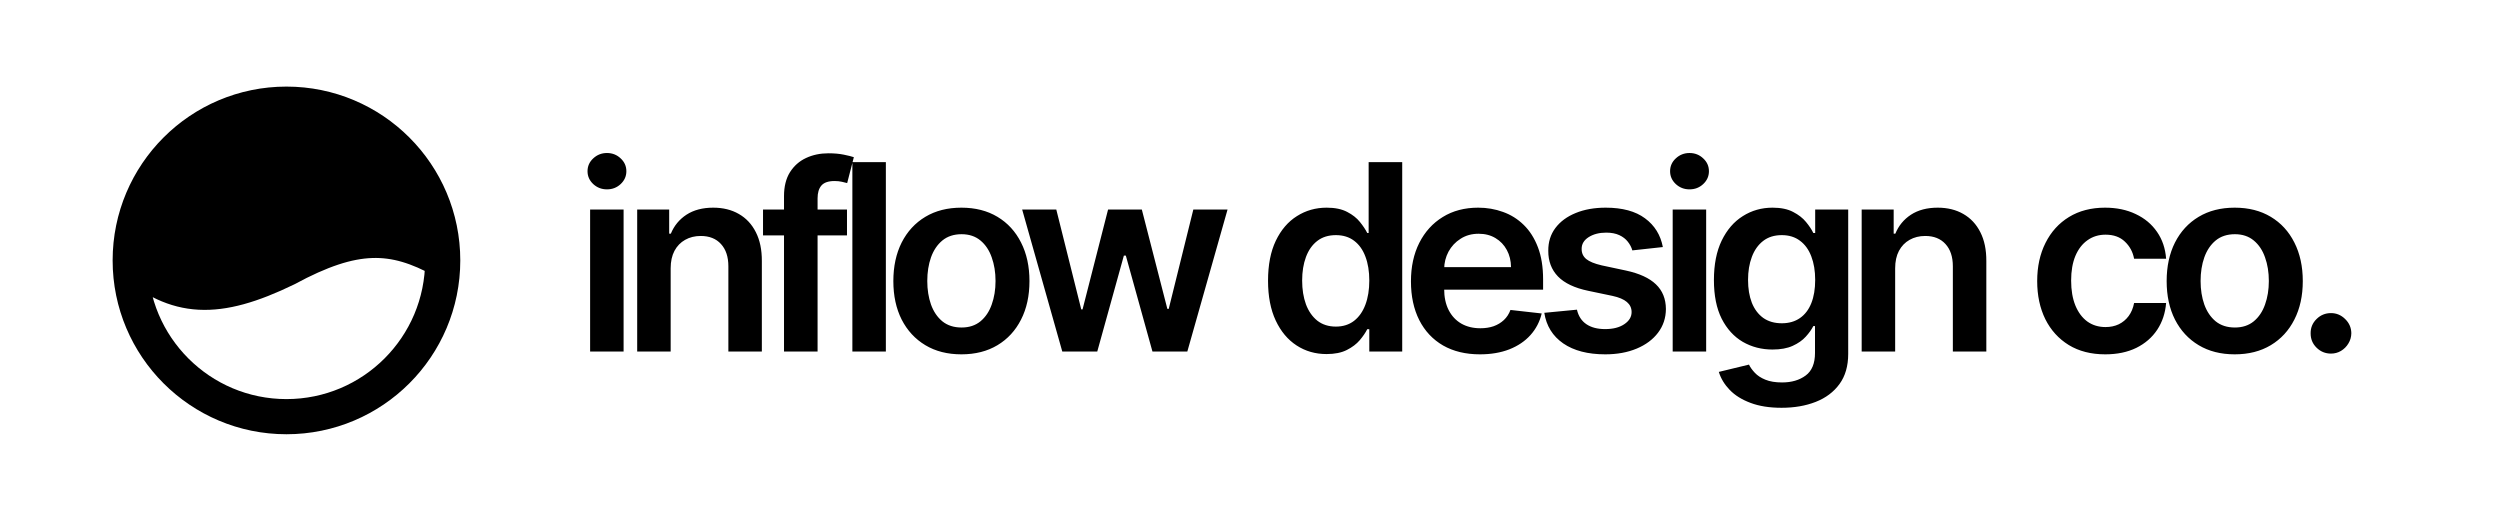
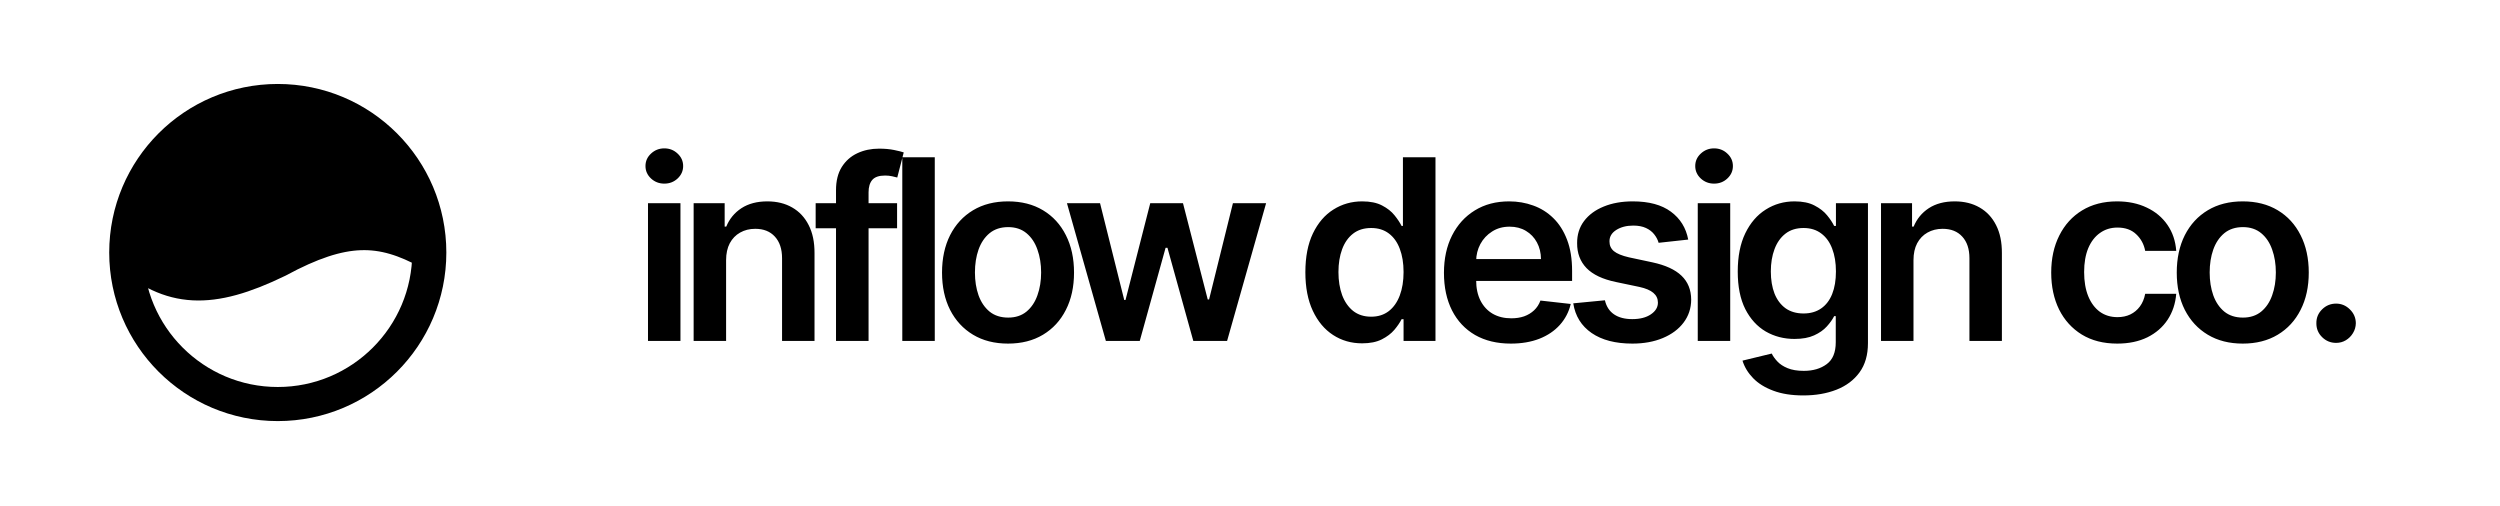
- <svg xmlns="http://www.w3.org/2000/svg" width="192" height="40" viewBox="0 0 192 40" fill="none">
+ <svg xmlns="http://www.w3.org/2000/svg" width="198" height="40" viewBox="0 0 198 40" fill="none">
  <path d="M22 8C15.373 8 10 13.373 10 20C13.54 23.059 16.64 23.234 22 20.631C27.253 17.789 30.193 17.911 34 20C34 13.373 28.627 8 22 8Z" fill="black" />
  <path d="M34 20C34 26.627 28.627 32 22 32C15.373 32 10 26.627 10 20M34 20C34 13.373 28.627 8 22 8C15.373 8 10 13.373 10 20M34 20C30.193 17.911 27.253 17.789 22 20.631C16.64 23.234 13.54 23.059 10 20" stroke="black" stroke-width="2.7" stroke-linecap="round" />
-   <path d="M45.321 27V16.091H47.892V27H45.321ZM46.614 14.543C46.206 14.543 45.856 14.408 45.562 14.138C45.269 13.863 45.122 13.534 45.122 13.151C45.122 12.762 45.269 12.433 45.562 12.163C45.856 11.889 46.206 11.751 46.614 11.751C47.026 11.751 47.376 11.889 47.665 12.163C47.958 12.433 48.105 12.762 48.105 13.151C48.105 13.534 47.958 13.863 47.665 14.138C47.376 14.408 47.026 14.543 46.614 14.543ZM51.507 20.608V27H48.936V16.091H51.393V17.945H51.521C51.772 17.334 52.172 16.849 52.721 16.489C53.275 16.129 53.959 15.949 54.774 15.949C55.527 15.949 56.183 16.11 56.741 16.432C57.305 16.754 57.74 17.22 58.048 17.831C58.361 18.442 58.514 19.183 58.51 20.054V27H55.939V20.452C55.939 19.723 55.749 19.152 55.37 18.74C54.996 18.328 54.478 18.122 53.815 18.122C53.365 18.122 52.965 18.222 52.615 18.421C52.269 18.615 51.997 18.896 51.798 19.266C51.604 19.635 51.507 20.082 51.507 20.608ZM65.049 16.091V18.079H58.6V16.091H65.049ZM60.212 27V15.061C60.212 14.327 60.364 13.716 60.667 13.229C60.975 12.741 61.386 12.376 61.903 12.135C62.419 11.893 62.992 11.773 63.621 11.773C64.067 11.773 64.462 11.808 64.808 11.879C65.153 11.95 65.409 12.014 65.575 12.071L65.063 14.06C64.954 14.027 64.817 13.993 64.651 13.96C64.486 13.922 64.301 13.903 64.097 13.903C63.619 13.903 63.281 14.019 63.082 14.251C62.888 14.479 62.79 14.805 62.79 15.232V27H60.212ZM68.034 12.454V27H65.462V12.454H68.034ZM73.836 27.213C72.77 27.213 71.847 26.979 71.066 26.51C70.285 26.041 69.679 25.385 69.248 24.543C68.822 23.7 68.609 22.715 68.609 21.588C68.609 20.461 68.822 19.474 69.248 18.626C69.679 17.779 70.285 17.121 71.066 16.652C71.847 16.183 72.77 15.949 73.836 15.949C74.901 15.949 75.824 16.183 76.606 16.652C77.387 17.121 77.991 17.779 78.417 18.626C78.848 19.474 79.063 20.461 79.063 21.588C79.063 22.715 78.848 23.7 78.417 24.543C77.991 25.385 77.387 26.041 76.606 26.51C75.824 26.979 74.901 27.213 73.836 27.213ZM73.85 25.153C74.428 25.153 74.911 24.995 75.299 24.678C75.687 24.356 75.976 23.925 76.165 23.385C76.359 22.845 76.457 22.244 76.457 21.581C76.457 20.913 76.359 20.31 76.165 19.77C75.976 19.225 75.687 18.792 75.299 18.47C74.911 18.148 74.428 17.987 73.85 17.987C73.258 17.987 72.766 18.148 72.373 18.47C71.984 18.792 71.693 19.225 71.499 19.77C71.31 20.31 71.215 20.913 71.215 21.581C71.215 22.244 71.31 22.845 71.499 23.385C71.693 23.925 71.984 24.356 72.373 24.678C72.766 24.995 73.258 25.153 73.85 25.153ZM81.584 27L78.502 16.091H81.123L83.04 23.761H83.14L85.1 16.091H87.692L89.652 23.719H89.759L91.648 16.091H94.276L91.186 27H88.509L86.463 19.628H86.314L84.269 27H81.584ZM101.88 27.192C101.023 27.192 100.256 26.972 99.579 26.531C98.902 26.091 98.367 25.452 97.974 24.614C97.581 23.776 97.385 22.758 97.385 21.56C97.385 20.348 97.583 19.325 97.981 18.491C98.384 17.653 98.926 17.021 99.608 16.595C100.289 16.164 101.049 15.949 101.887 15.949C102.527 15.949 103.052 16.058 103.464 16.276C103.876 16.489 104.203 16.747 104.444 17.05C104.686 17.348 104.873 17.63 105.005 17.895H105.112V12.454H107.69V27H105.162V25.281H105.005C104.873 25.546 104.681 25.828 104.43 26.126C104.179 26.42 103.848 26.671 103.436 26.879C103.024 27.088 102.505 27.192 101.88 27.192ZM102.598 25.082C103.142 25.082 103.606 24.936 103.99 24.642C104.373 24.344 104.664 23.93 104.863 23.399C105.062 22.869 105.162 22.251 105.162 21.546C105.162 20.84 105.062 20.227 104.863 19.706C104.669 19.185 104.38 18.78 103.997 18.491C103.618 18.203 103.152 18.058 102.598 18.058C102.025 18.058 101.546 18.207 101.163 18.506C100.779 18.804 100.491 19.216 100.296 19.741C100.102 20.267 100.005 20.868 100.005 21.546C100.005 22.227 100.102 22.836 100.296 23.371C100.495 23.901 100.787 24.32 101.17 24.628C101.558 24.931 102.034 25.082 102.598 25.082ZM113.659 27.213C112.565 27.213 111.621 26.986 110.825 26.531C110.035 26.072 109.426 25.423 109 24.585C108.574 23.742 108.361 22.75 108.361 21.609C108.361 20.487 108.574 19.502 109 18.655C109.431 17.803 110.032 17.14 110.804 16.666C111.576 16.188 112.483 15.949 113.524 15.949C114.197 15.949 114.831 16.058 115.428 16.276C116.029 16.489 116.559 16.82 117.019 17.27C117.483 17.72 117.847 18.293 118.112 18.989C118.377 19.68 118.51 20.504 118.51 21.46V22.249H109.568V20.516H116.046C116.041 20.023 115.934 19.585 115.726 19.202C115.518 18.813 115.226 18.508 114.852 18.285C114.483 18.063 114.052 17.952 113.56 17.952C113.034 17.952 112.573 18.079 112.175 18.335C111.777 18.586 111.467 18.918 111.244 19.329C111.027 19.737 110.915 20.184 110.911 20.672V22.185C110.911 22.819 111.027 23.364 111.259 23.818C111.491 24.268 111.815 24.614 112.232 24.855C112.648 25.092 113.136 25.21 113.695 25.21C114.069 25.21 114.407 25.158 114.71 25.054C115.013 24.945 115.276 24.787 115.499 24.578C115.721 24.37 115.889 24.112 116.003 23.804L118.403 24.074C118.252 24.708 117.963 25.262 117.537 25.736C117.116 26.204 116.576 26.569 115.918 26.829C115.26 27.085 114.507 27.213 113.659 27.213ZM127.707 18.974L125.363 19.23C125.297 18.993 125.181 18.771 125.015 18.562C124.854 18.354 124.637 18.186 124.362 18.058C124.087 17.93 123.751 17.866 123.354 17.866C122.819 17.866 122.369 17.983 122.004 18.215C121.644 18.447 121.467 18.747 121.471 19.116C121.467 19.434 121.583 19.692 121.819 19.891C122.061 20.09 122.459 20.253 123.013 20.381L124.873 20.778C125.906 21.001 126.673 21.354 127.175 21.837C127.681 22.32 127.937 22.952 127.942 23.733C127.937 24.419 127.736 25.026 127.338 25.551C126.945 26.072 126.398 26.479 125.697 26.773C124.997 27.066 124.192 27.213 123.283 27.213C121.947 27.213 120.872 26.934 120.058 26.375C119.244 25.812 118.758 25.028 118.602 24.024L121.109 23.783C121.223 24.275 121.464 24.647 121.834 24.898C122.203 25.149 122.684 25.274 123.275 25.274C123.886 25.274 124.376 25.149 124.746 24.898C125.12 24.647 125.307 24.337 125.307 23.967C125.307 23.655 125.186 23.397 124.944 23.193C124.708 22.99 124.338 22.833 123.837 22.724L121.976 22.334C120.929 22.116 120.155 21.749 119.653 21.233C119.151 20.712 118.903 20.054 118.908 19.259C118.903 18.586 119.085 18.004 119.454 17.511C119.828 17.014 120.347 16.631 121.01 16.361C121.677 16.086 122.447 15.949 123.318 15.949C124.596 15.949 125.603 16.221 126.337 16.766C127.075 17.31 127.532 18.046 127.707 18.974ZM128.462 27V16.091H131.033V27H128.462ZM129.754 14.543C129.347 14.543 128.997 14.408 128.703 14.138C128.41 13.863 128.263 13.534 128.263 13.151C128.263 12.762 128.41 12.433 128.703 12.163C128.997 11.889 129.347 11.751 129.754 11.751C130.166 11.751 130.517 11.889 130.805 12.163C131.099 12.433 131.246 12.762 131.246 13.151C131.246 13.534 131.099 13.863 130.805 14.138C130.517 14.408 130.166 14.543 129.754 14.543ZM136.821 31.318C135.898 31.318 135.104 31.193 134.442 30.942C133.779 30.695 133.246 30.364 132.844 29.947C132.441 29.531 132.162 29.069 132.005 28.562L134.321 28.001C134.425 28.215 134.576 28.425 134.775 28.634C134.974 28.847 135.242 29.022 135.578 29.159C135.919 29.301 136.347 29.372 136.863 29.372C137.593 29.372 138.196 29.195 138.675 28.84C139.153 28.489 139.392 27.912 139.392 27.107V25.04H139.264C139.131 25.305 138.937 25.577 138.682 25.857C138.431 26.136 138.097 26.37 137.68 26.56C137.268 26.749 136.75 26.844 136.125 26.844C135.287 26.844 134.527 26.647 133.845 26.254C133.168 25.857 132.628 25.265 132.226 24.479C131.828 23.688 131.629 22.698 131.629 21.51C131.629 20.312 131.828 19.301 132.226 18.477C132.628 17.649 133.17 17.021 133.852 16.595C134.534 16.164 135.294 15.949 136.132 15.949C136.771 15.949 137.297 16.058 137.709 16.276C138.125 16.489 138.457 16.747 138.703 17.05C138.949 17.348 139.136 17.63 139.264 17.895H139.406V16.091H141.942V27.178C141.942 28.11 141.719 28.882 141.274 29.493C140.829 30.104 140.22 30.561 139.449 30.864C138.677 31.167 137.801 31.318 136.821 31.318ZM136.842 24.827C137.387 24.827 137.851 24.694 138.234 24.429C138.618 24.164 138.909 23.783 139.108 23.285C139.307 22.788 139.406 22.192 139.406 21.496C139.406 20.809 139.307 20.208 139.108 19.692C138.914 19.176 138.625 18.776 138.241 18.491C137.862 18.203 137.396 18.058 136.842 18.058C136.269 18.058 135.791 18.207 135.407 18.506C135.024 18.804 134.735 19.213 134.541 19.734C134.347 20.25 134.25 20.838 134.25 21.496C134.25 22.163 134.347 22.748 134.541 23.25C134.74 23.747 135.031 24.135 135.415 24.415C135.803 24.689 136.279 24.827 136.842 24.827ZM145.548 20.608V27H142.976V16.091H145.434V17.945H145.562C145.813 17.334 146.213 16.849 146.762 16.489C147.316 16.129 148 15.949 148.815 15.949C149.567 15.949 150.223 16.11 150.782 16.432C151.345 16.754 151.781 17.22 152.089 17.831C152.401 18.442 152.555 19.183 152.55 20.054V27H149.979V20.452C149.979 19.723 149.79 19.152 149.411 18.74C149.037 18.328 148.519 18.122 147.856 18.122C147.406 18.122 147.006 18.222 146.655 18.421C146.31 18.615 146.038 18.896 145.839 19.266C145.645 19.635 145.548 20.082 145.548 20.608ZM161.683 27.213C160.594 27.213 159.659 26.974 158.878 26.496C158.102 26.017 157.503 25.357 157.081 24.514C156.665 23.667 156.456 22.691 156.456 21.588C156.456 20.48 156.669 19.502 157.095 18.655C157.522 17.803 158.123 17.14 158.899 16.666C159.681 16.188 160.604 15.949 161.669 15.949C162.555 15.949 163.338 16.112 164.02 16.439C164.707 16.761 165.254 17.218 165.661 17.81C166.068 18.397 166.3 19.083 166.357 19.869H163.899C163.8 19.344 163.563 18.906 163.189 18.555C162.82 18.2 162.325 18.023 161.705 18.023C161.179 18.023 160.718 18.165 160.32 18.449C159.922 18.728 159.612 19.131 159.389 19.656C159.172 20.182 159.063 20.812 159.063 21.546C159.063 22.289 159.172 22.928 159.389 23.463C159.607 23.993 159.913 24.403 160.306 24.692C160.703 24.976 161.17 25.118 161.705 25.118C162.084 25.118 162.422 25.047 162.72 24.905C163.023 24.758 163.277 24.547 163.48 24.273C163.684 23.998 163.824 23.664 163.899 23.271H166.357C166.295 24.043 166.068 24.727 165.675 25.324C165.282 25.916 164.747 26.38 164.07 26.716C163.393 27.047 162.597 27.213 161.683 27.213ZM171.626 27.213C170.561 27.213 169.638 26.979 168.857 26.51C168.075 26.041 167.469 25.385 167.038 24.543C166.612 23.7 166.399 22.715 166.399 21.588C166.399 20.461 166.612 19.474 167.038 18.626C167.469 17.779 168.075 17.121 168.857 16.652C169.638 16.183 170.561 15.949 171.626 15.949C172.692 15.949 173.615 16.183 174.396 16.652C175.178 17.121 175.781 17.779 176.207 18.626C176.638 19.474 176.854 20.461 176.854 21.588C176.854 22.715 176.638 23.7 176.207 24.543C175.781 25.385 175.178 26.041 174.396 26.51C173.615 26.979 172.692 27.213 171.626 27.213ZM171.641 25.153C172.218 25.153 172.701 24.995 173.089 24.678C173.478 24.356 173.767 23.925 173.956 23.385C174.15 22.845 174.247 22.244 174.247 21.581C174.247 20.913 174.15 20.31 173.956 19.77C173.767 19.225 173.478 18.792 173.089 18.47C172.701 18.148 172.218 17.987 171.641 17.987C171.049 17.987 170.556 18.148 170.163 18.47C169.775 18.792 169.484 19.225 169.29 19.77C169.1 20.31 169.006 20.913 169.006 21.581C169.006 22.244 169.1 22.845 169.29 23.385C169.484 23.925 169.775 24.356 170.163 24.678C170.556 24.995 171.049 25.153 171.641 25.153ZM179.02 27.156C178.589 27.156 178.219 27.005 177.912 26.702C177.604 26.399 177.452 26.029 177.457 25.594C177.452 25.168 177.604 24.803 177.912 24.5C178.219 24.197 178.589 24.046 179.02 24.046C179.436 24.046 179.799 24.197 180.106 24.5C180.419 24.803 180.577 25.168 180.582 25.594C180.577 25.883 180.502 26.145 180.355 26.382C180.213 26.619 180.023 26.808 179.787 26.95C179.555 27.088 179.299 27.156 179.02 27.156Z" fill="black" />
+   <path d="M51.321 27V16.091H53.892V27H51.321ZM52.614 14.543C52.206 14.543 51.856 14.408 51.562 14.138C51.269 13.863 51.122 13.534 51.122 13.151C51.122 12.762 51.269 12.433 51.562 12.163C51.856 11.889 52.206 11.751 52.614 11.751C53.026 11.751 53.376 11.889 53.665 12.163C53.958 12.433 54.105 12.762 54.105 13.151C54.105 13.534 53.958 13.863 53.665 14.138C53.376 14.408 53.026 14.543 52.614 14.543ZM57.507 20.608V27H54.936V16.091H57.393V17.945H57.521C57.772 17.334 58.172 16.849 58.721 16.489C59.275 16.129 59.959 15.949 60.774 15.949C61.527 15.949 62.183 16.11 62.741 16.432C63.305 16.754 63.74 17.22 64.048 17.831C64.361 18.442 64.514 19.183 64.51 20.054V27H61.939V20.452C61.939 19.723 61.749 19.152 61.37 18.74C60.996 18.328 60.478 18.122 59.815 18.122C59.365 18.122 58.965 18.222 58.615 18.421C58.269 18.615 57.997 18.896 57.798 19.266C57.604 19.635 57.507 20.082 57.507 20.608ZM71.049 16.091V18.079H64.6V16.091H71.049ZM66.212 27V15.061C66.212 14.327 66.364 13.716 66.667 13.229C66.975 12.741 67.386 12.376 67.903 12.135C68.419 11.893 68.992 11.773 69.621 11.773C70.067 11.773 70.462 11.808 70.808 11.879C71.153 11.95 71.409 12.014 71.575 12.071L71.063 14.06C70.954 14.027 70.817 13.993 70.651 13.96C70.486 13.922 70.301 13.903 70.097 13.903C69.619 13.903 69.281 14.019 69.082 14.251C68.888 14.479 68.79 14.805 68.79 15.232V27H66.212ZM74.034 12.454V27H71.462V12.454H74.034ZM79.836 27.213C78.77 27.213 77.847 26.979 77.066 26.51C76.285 26.041 75.679 25.385 75.248 24.543C74.822 23.7 74.609 22.715 74.609 21.588C74.609 20.461 74.822 19.474 75.248 18.626C75.679 17.779 76.285 17.121 77.066 16.652C77.847 16.183 78.77 15.949 79.836 15.949C80.901 15.949 81.824 16.183 82.606 16.652C83.387 17.121 83.991 17.779 84.417 18.626C84.848 19.474 85.063 20.461 85.063 21.588C85.063 22.715 84.848 23.7 84.417 24.543C83.991 25.385 83.387 26.041 82.606 26.51C81.824 26.979 80.901 27.213 79.836 27.213ZM79.85 25.153C80.428 25.153 80.911 24.995 81.299 24.678C81.687 24.356 81.976 23.925 82.165 23.385C82.359 22.845 82.457 22.244 82.457 21.581C82.457 20.913 82.359 20.31 82.165 19.77C81.976 19.225 81.687 18.792 81.299 18.47C80.911 18.148 80.428 17.987 79.85 17.987C79.258 17.987 78.766 18.148 78.373 18.47C77.984 18.792 77.693 19.225 77.499 19.77C77.31 20.31 77.215 20.913 77.215 21.581C77.215 22.244 77.31 22.845 77.499 23.385C77.693 23.925 77.984 24.356 78.373 24.678C78.766 24.995 79.258 25.153 79.85 25.153ZM87.584 27L84.502 16.091H87.123L89.04 23.761H89.14L91.1 16.091H93.692L95.652 23.719H95.759L97.648 16.091H100.276L97.186 27H94.509L92.463 19.628H92.314L90.269 27H87.584ZM107.88 27.192C107.023 27.192 106.256 26.972 105.579 26.531C104.902 26.091 104.367 25.452 103.974 24.614C103.581 23.776 103.385 22.758 103.385 21.56C103.385 20.348 103.583 19.325 103.981 18.491C104.384 17.653 104.926 17.021 105.608 16.595C106.289 16.164 107.049 15.949 107.887 15.949C108.527 15.949 109.052 16.058 109.464 16.276C109.876 16.489 110.203 16.747 110.444 17.05C110.686 17.348 110.873 17.63 111.005 17.895H111.112V12.454H113.69V27H111.162V25.281H111.005C110.873 25.546 110.681 25.828 110.43 26.126C110.179 26.42 109.848 26.671 109.436 26.879C109.024 27.088 108.505 27.192 107.88 27.192ZM108.598 25.082C109.142 25.082 109.606 24.936 109.99 24.642C110.373 24.344 110.664 23.93 110.863 23.399C111.062 22.869 111.162 22.251 111.162 21.546C111.162 20.84 111.062 20.227 110.863 19.706C110.669 19.185 110.38 18.78 109.997 18.491C109.618 18.203 109.152 18.058 108.598 18.058C108.025 18.058 107.546 18.207 107.163 18.506C106.779 18.804 106.491 19.216 106.296 19.741C106.102 20.267 106.005 20.868 106.005 21.546C106.005 22.227 106.102 22.836 106.296 23.371C106.495 23.901 106.787 24.32 107.17 24.628C107.558 24.931 108.034 25.082 108.598 25.082ZM119.659 27.213C118.565 27.213 117.621 26.986 116.825 26.531C116.035 26.072 115.426 25.423 115 24.585C114.574 23.742 114.361 22.75 114.361 21.609C114.361 20.487 114.574 19.502 115 18.655C115.431 17.803 116.032 17.14 116.804 16.666C117.576 16.188 118.483 15.949 119.524 15.949C120.197 15.949 120.831 16.058 121.428 16.276C122.029 16.489 122.559 16.82 123.019 17.27C123.483 17.72 123.847 18.293 124.112 18.989C124.377 19.68 124.51 20.504 124.51 21.46V22.249H115.568V20.516H122.046C122.041 20.023 121.934 19.585 121.726 19.202C121.518 18.813 121.226 18.508 120.852 18.285C120.483 18.063 120.052 17.952 119.56 17.952C119.034 17.952 118.573 18.079 118.175 18.335C117.777 18.586 117.467 18.918 117.244 19.329C117.027 19.737 116.915 20.184 116.911 20.672V22.185C116.911 22.819 117.027 23.364 117.259 23.818C117.491 24.268 117.815 24.614 118.232 24.855C118.648 25.092 119.136 25.21 119.695 25.21C120.069 25.21 120.407 25.158 120.71 25.054C121.013 24.945 121.276 24.787 121.499 24.578C121.721 24.37 121.889 24.112 122.003 23.804L124.403 24.074C124.252 24.708 123.963 25.262 123.537 25.736C123.116 26.204 122.576 26.569 121.918 26.829C121.26 27.085 120.507 27.213 119.659 27.213ZM133.707 18.974L131.363 19.23C131.297 18.993 131.181 18.771 131.015 18.562C130.854 18.354 130.637 18.186 130.362 18.058C130.087 17.93 129.751 17.866 129.354 17.866C128.819 17.866 128.369 17.983 128.004 18.215C127.644 18.447 127.467 18.747 127.471 19.116C127.467 19.434 127.583 19.692 127.819 19.891C128.061 20.09 128.459 20.253 129.013 20.381L130.873 20.778C131.906 21.001 132.673 21.354 133.175 21.837C133.681 22.32 133.937 22.952 133.942 23.733C133.937 24.419 133.736 25.026 133.338 25.551C132.945 26.072 132.398 26.479 131.697 26.773C130.997 27.066 130.192 27.213 129.283 27.213C127.947 27.213 126.872 26.934 126.058 26.375C125.244 25.812 124.758 25.028 124.602 24.024L127.109 23.783C127.223 24.275 127.464 24.647 127.834 24.898C128.203 25.149 128.684 25.274 129.275 25.274C129.886 25.274 130.376 25.149 130.746 24.898C131.12 24.647 131.307 24.337 131.307 23.967C131.307 23.655 131.186 23.397 130.944 23.193C130.708 22.99 130.338 22.833 129.837 22.724L127.976 22.334C126.929 22.116 126.155 21.749 125.653 21.233C125.151 20.712 124.903 20.054 124.908 19.259C124.903 18.586 125.085 18.004 125.454 17.511C125.828 17.014 126.347 16.631 127.01 16.361C127.677 16.086 128.447 15.949 129.318 15.949C130.596 15.949 131.603 16.221 132.337 16.766C133.075 17.31 133.532 18.046 133.707 18.974ZM134.462 27V16.091H137.033V27H134.462ZM135.754 14.543C135.347 14.543 134.997 14.408 134.703 14.138C134.41 13.863 134.263 13.534 134.263 13.151C134.263 12.762 134.41 12.433 134.703 12.163C134.997 11.889 135.347 11.751 135.754 11.751C136.166 11.751 136.517 11.889 136.805 12.163C137.099 12.433 137.246 12.762 137.246 13.151C137.246 13.534 137.099 13.863 136.805 14.138C136.517 14.408 136.166 14.543 135.754 14.543ZM142.821 31.318C141.898 31.318 141.104 31.193 140.442 30.942C139.779 30.695 139.246 30.364 138.844 29.947C138.441 29.531 138.162 29.069 138.005 28.562L140.321 28.001C140.425 28.215 140.576 28.425 140.775 28.634C140.974 28.847 141.242 29.022 141.578 29.159C141.919 29.301 142.347 29.372 142.863 29.372C143.593 29.372 144.196 29.195 144.675 28.84C145.153 28.489 145.392 27.912 145.392 27.107V25.04H145.264C145.131 25.305 144.937 25.577 144.682 25.857C144.431 26.136 144.097 26.37 143.68 26.56C143.268 26.749 142.75 26.844 142.125 26.844C141.287 26.844 140.527 26.647 139.845 26.254C139.168 25.857 138.628 25.265 138.226 24.479C137.828 23.688 137.629 22.698 137.629 21.51C137.629 20.312 137.828 19.301 138.226 18.477C138.628 17.649 139.17 17.021 139.852 16.595C140.534 16.164 141.294 15.949 142.132 15.949C142.771 15.949 143.297 16.058 143.709 16.276C144.125 16.489 144.457 16.747 144.703 17.05C144.949 17.348 145.136 17.63 145.264 17.895H145.406V16.091H147.942V27.178C147.942 28.11 147.719 28.882 147.274 29.493C146.829 30.104 146.22 30.561 145.449 30.864C144.677 31.167 143.801 31.318 142.821 31.318ZM142.842 24.827C143.387 24.827 143.851 24.694 144.234 24.429C144.618 24.164 144.909 23.783 145.108 23.285C145.307 22.788 145.406 22.192 145.406 21.496C145.406 20.809 145.307 20.208 145.108 19.692C144.914 19.176 144.625 18.776 144.241 18.491C143.862 18.203 143.396 18.058 142.842 18.058C142.269 18.058 141.791 18.207 141.407 18.506C141.024 18.804 140.735 19.213 140.541 19.734C140.347 20.25 140.25 20.838 140.25 21.496C140.25 22.163 140.347 22.748 140.541 23.25C140.74 23.747 141.031 24.135 141.415 24.415C141.803 24.689 142.279 24.827 142.842 24.827ZM151.548 20.608V27H148.976V16.091H151.434V17.945H151.562C151.813 17.334 152.213 16.849 152.762 16.489C153.316 16.129 154 15.949 154.815 15.949C155.567 15.949 156.223 16.11 156.782 16.432C157.345 16.754 157.781 17.22 158.089 17.831C158.401 18.442 158.555 19.183 158.55 20.054V27H155.979V20.452C155.979 19.723 155.79 19.152 155.411 18.74C155.037 18.328 154.519 18.122 153.856 18.122C153.406 18.122 153.006 18.222 152.655 18.421C152.31 18.615 152.038 18.896 151.839 19.266C151.645 19.635 151.548 20.082 151.548 20.608ZM167.683 27.213C166.594 27.213 165.659 26.974 164.878 26.496C164.102 26.017 163.503 25.357 163.081 24.514C162.665 23.667 162.456 22.691 162.456 21.588C162.456 20.48 162.669 19.502 163.095 18.655C163.522 17.803 164.123 17.14 164.899 16.666C165.681 16.188 166.604 15.949 167.669 15.949C168.555 15.949 169.338 16.112 170.02 16.439C170.707 16.761 171.254 17.218 171.661 17.81C172.068 18.397 172.3 19.083 172.357 19.869H169.899C169.8 19.344 169.563 18.906 169.189 18.555C168.82 18.2 168.325 18.023 167.705 18.023C167.179 18.023 166.718 18.165 166.32 18.449C165.922 18.728 165.612 19.131 165.389 19.656C165.172 20.182 165.063 20.812 165.063 21.546C165.063 22.289 165.172 22.928 165.389 23.463C165.607 23.993 165.913 24.403 166.306 24.692C166.703 24.976 167.17 25.118 167.705 25.118C168.084 25.118 168.422 25.047 168.72 24.905C169.023 24.758 169.277 24.547 169.48 24.273C169.684 23.998 169.824 23.664 169.899 23.271H172.357C172.295 24.043 172.068 24.727 171.675 25.324C171.282 25.916 170.747 26.38 170.07 26.716C169.393 27.047 168.597 27.213 167.683 27.213ZM177.626 27.213C176.561 27.213 175.638 26.979 174.857 26.51C174.075 26.041 173.469 25.385 173.038 24.543C172.612 23.7 172.399 22.715 172.399 21.588C172.399 20.461 172.612 19.474 173.038 18.626C173.469 17.779 174.075 17.121 174.857 16.652C175.638 16.183 176.561 15.949 177.626 15.949C178.692 15.949 179.615 16.183 180.396 16.652C181.178 17.121 181.781 17.779 182.207 18.626C182.638 19.474 182.854 20.461 182.854 21.588C182.854 22.715 182.638 23.7 182.207 24.543C181.781 25.385 181.178 26.041 180.396 26.51C179.615 26.979 178.692 27.213 177.626 27.213ZM177.641 25.153C178.218 25.153 178.701 24.995 179.089 24.678C179.478 24.356 179.767 23.925 179.956 23.385C180.15 22.845 180.247 22.244 180.247 21.581C180.247 20.913 180.15 20.31 179.956 19.77C179.767 19.225 179.478 18.792 179.089 18.47C178.701 18.148 178.218 17.987 177.641 17.987C177.049 17.987 176.556 18.148 176.163 18.47C175.775 18.792 175.484 19.225 175.29 19.77C175.1 20.31 175.006 20.913 175.006 21.581C175.006 22.244 175.1 22.845 175.29 23.385C175.484 23.925 175.775 24.356 176.163 24.678C176.556 24.995 177.049 25.153 177.641 25.153ZM185.02 27.156C184.589 27.156 184.219 27.005 183.912 26.702C183.604 26.399 183.452 26.029 183.457 25.594C183.452 25.168 183.604 24.803 183.912 24.5C184.219 24.197 184.589 24.046 185.02 24.046C185.436 24.046 185.799 24.197 186.106 24.5C186.419 24.803 186.577 25.168 186.582 25.594C186.577 25.883 186.502 26.145 186.355 26.382C186.213 26.619 186.023 26.808 185.787 26.95C185.555 27.088 185.299 27.156 185.02 27.156Z" fill="black" />
</svg>
